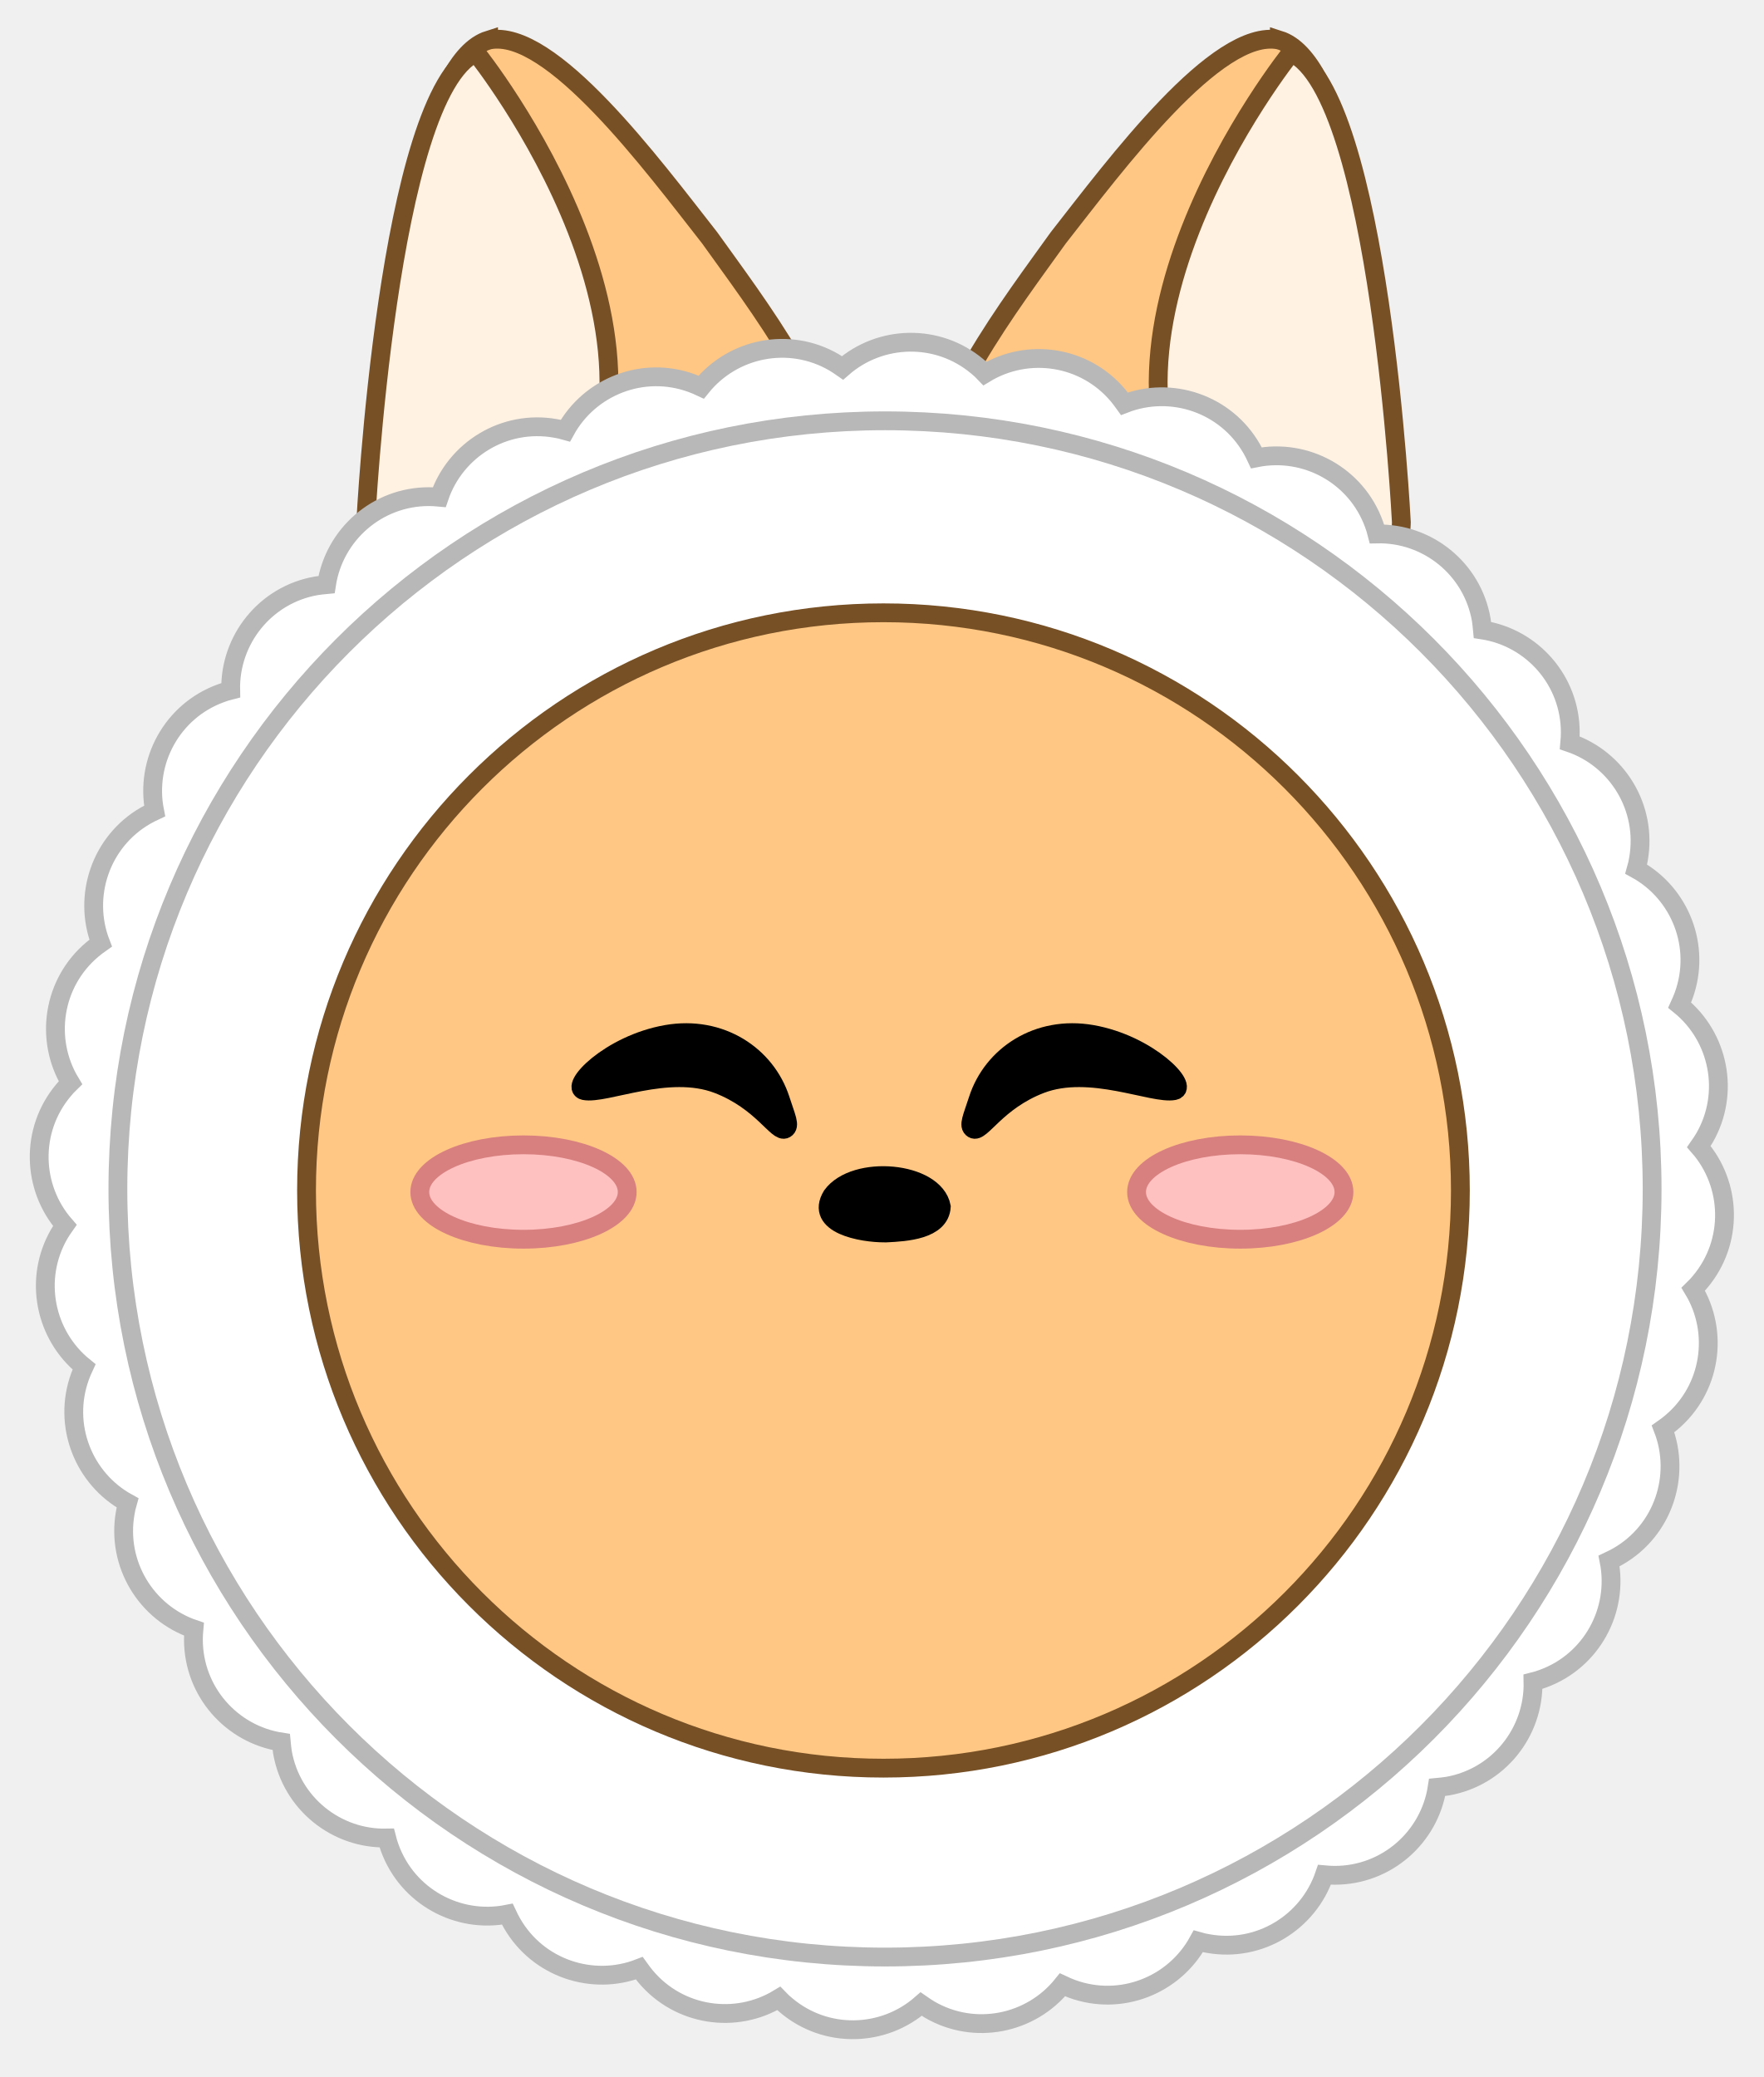
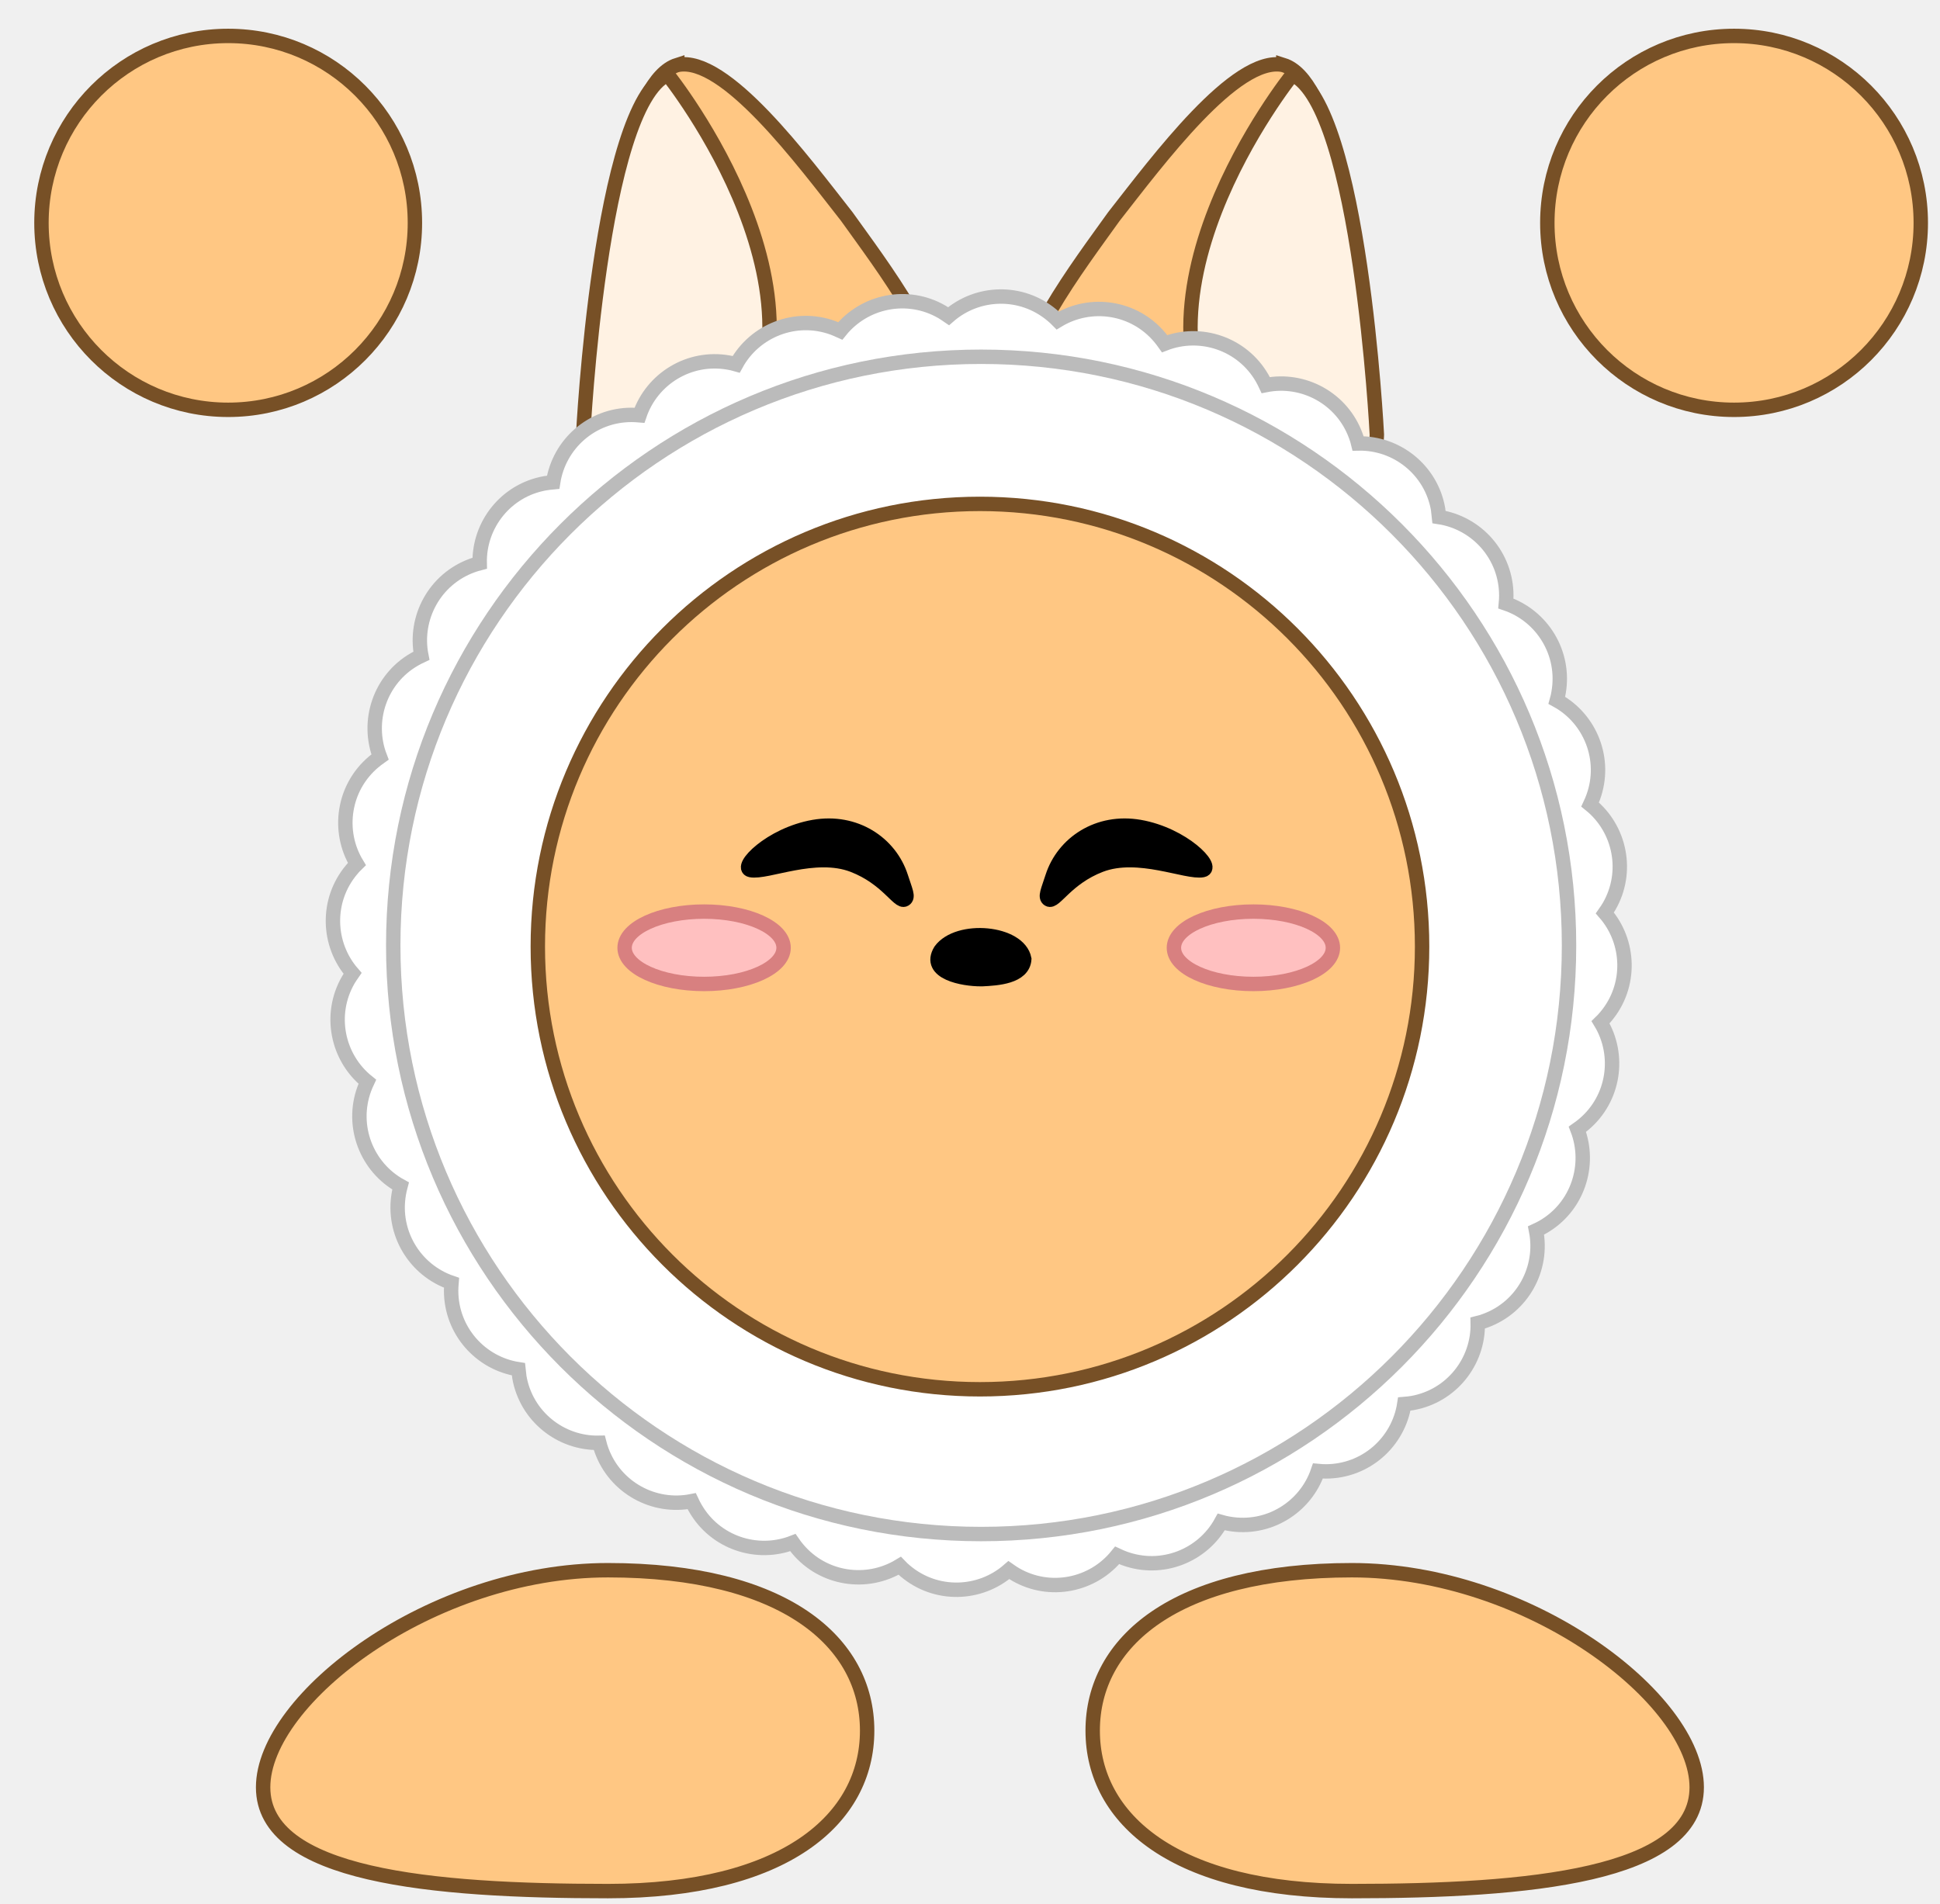
- <svg xmlns="http://www.w3.org/2000/svg" width="45" height="53" viewBox="0 0 45 53" fill="none">
-   <path d="M12.465 1.022C10.903 1.515 10.314 6.077 9.948 8.447C9.74 10.361 9.224 13.826 10.282 15.397C11.148 16.486 12.375 16.328 13.37 16.304C15.179 16.109 20.961 15.139 21.34 12.557C21.538 10.627 19.236 7.653 18.107 6.069C16.651 4.213 14.058 0.706 12.48 1.02L12.465 1.025V1.022Z" fill="#FFC783" stroke="#775026" stroke-width="0.48" stroke-miterlimit="10" stroke-linecap="round" />
-   <path d="M32.643 1.022C34.204 1.515 34.794 6.077 35.16 8.447C35.368 10.361 35.884 13.826 34.826 15.397C33.959 16.486 32.733 16.328 31.737 16.304C29.929 16.109 24.147 15.139 23.768 12.557C23.57 10.627 25.871 7.653 27.001 6.069C28.457 4.213 31.05 0.706 32.627 1.02L32.643 1.025V1.022Z" fill="#FFC783" stroke="#775026" stroke-width="0.48" stroke-miterlimit="10" stroke-linecap="round" />
-   <path d="M12.144 1.344C12.144 1.344 18.407 9.132 13.916 14.113C9.424 19.093 9.332 13.327 9.332 13.327C9.332 13.327 9.888 2.391 12.141 1.344H12.144Z" fill="#FFF2E3" stroke="#775026" stroke-width="0.48" stroke-miterlimit="10" stroke-linecap="round" />
-   <path d="M32.943 1.344C32.943 1.344 26.68 9.132 31.172 14.113C35.663 19.093 35.755 13.327 35.755 13.327C35.755 13.327 35.2 2.391 32.946 1.344H32.943Z" fill="#FFF2E3" stroke="#775026" stroke-width="0.48" stroke-miterlimit="10" stroke-linecap="round" />
-   <path d="M43.382 32.704C44.233 31.689 44.191 30.225 43.345 29.258C43.395 29.186 43.445 29.113 43.49 29.036C44.151 27.889 43.856 26.455 42.856 25.648C42.892 25.569 42.927 25.487 42.958 25.403C43.411 24.158 42.871 22.795 41.747 22.178C41.771 22.094 41.792 22.007 41.805 21.92C42.034 20.615 41.268 19.368 40.052 18.954C40.06 18.867 40.065 18.78 40.065 18.69C40.065 17.364 39.093 16.27 37.824 16.075C37.816 15.988 37.806 15.901 37.793 15.811C37.564 14.506 36.416 13.596 35.134 13.625C35.113 13.541 35.086 13.457 35.055 13.372C34.602 12.128 33.314 11.432 32.056 11.682C32.019 11.603 31.98 11.524 31.935 11.447C31.274 10.3 29.884 9.839 28.689 10.303C28.638 10.232 28.586 10.161 28.528 10.092C27.677 9.077 26.229 8.864 25.131 9.531C25.071 9.467 25.005 9.407 24.937 9.351C23.923 8.5 22.462 8.542 21.496 9.388C21.424 9.338 21.351 9.288 21.274 9.243C20.129 8.581 18.697 8.877 17.891 9.879C17.812 9.842 17.731 9.807 17.646 9.776C16.404 9.322 15.043 9.863 14.426 10.989C14.342 10.965 14.255 10.944 14.168 10.931C12.865 10.701 11.62 11.469 11.207 12.687C11.12 12.679 11.033 12.673 10.943 12.673C9.619 12.673 8.526 13.646 8.331 14.917C8.245 14.925 8.158 14.936 8.068 14.949C6.765 15.178 5.857 16.328 5.886 17.612C5.801 17.633 5.717 17.659 5.633 17.691C4.39 18.144 3.695 19.434 3.945 20.694C3.866 20.731 3.787 20.77 3.711 20.815C2.566 21.477 2.105 22.869 2.568 24.066C2.497 24.116 2.426 24.169 2.358 24.227C1.344 25.078 1.131 26.529 1.797 27.628C1.734 27.689 1.673 27.755 1.618 27.823C0.767 28.838 0.809 30.302 1.655 31.269C1.605 31.34 1.555 31.414 1.51 31.491C0.849 32.638 1.144 34.072 2.144 34.879C2.107 34.958 2.073 35.04 2.042 35.124C1.589 36.368 2.129 37.731 3.253 38.349C3.229 38.433 3.208 38.52 3.195 38.607C2.966 39.912 3.732 41.159 4.948 41.573C4.94 41.66 4.935 41.747 4.935 41.837C4.935 43.163 5.907 44.257 7.176 44.452C7.184 44.539 7.194 44.626 7.207 44.716C7.436 46.021 8.584 46.931 9.866 46.902C9.887 46.986 9.914 47.07 9.945 47.155C10.398 48.399 11.686 49.095 12.944 48.845C12.981 48.924 13.021 49.003 13.065 49.079C13.726 50.226 15.116 50.688 16.311 50.224C16.362 50.295 16.414 50.366 16.472 50.435C17.323 51.45 18.771 51.663 19.869 50.996C19.929 51.059 19.995 51.12 20.063 51.175C21.077 52.027 22.538 51.985 23.504 51.139C23.576 51.189 23.649 51.239 23.726 51.284C24.871 51.945 26.303 51.65 27.109 50.648C27.188 50.685 27.269 50.719 27.354 50.751C28.596 51.205 29.957 50.664 30.574 49.538C30.658 49.562 30.745 49.583 30.832 49.596C32.135 49.826 33.38 49.058 33.794 47.84C33.88 47.848 33.967 47.853 34.057 47.853C35.381 47.853 36.474 46.88 36.669 45.61C36.755 45.602 36.842 45.591 36.932 45.578C38.235 45.349 39.143 44.199 39.114 42.915C39.199 42.894 39.283 42.868 39.367 42.836C40.61 42.383 41.305 41.093 41.055 39.833C41.134 39.796 41.213 39.756 41.289 39.712C42.434 39.05 42.895 37.658 42.432 36.461C42.503 36.411 42.574 36.358 42.642 36.3C43.656 35.448 43.869 33.998 43.203 32.899C43.266 32.838 43.327 32.772 43.382 32.704Z" fill="white" stroke="#B8B8B8" stroke-width="0.48" stroke-miterlimit="10" stroke-linecap="round" />
-   <path d="M22.58 49.939C33.39 49.939 42.153 41.164 42.153 30.339C42.153 19.514 33.39 10.738 22.58 10.738C11.771 10.738 3.008 19.514 3.008 30.339C3.008 41.164 11.771 49.939 22.58 49.939Z" fill="white" stroke="#B8B8B8" stroke-width="0.48" stroke-miterlimit="10" stroke-linecap="round" />
-   <path d="M22.541 45.119C30.671 45.119 37.261 38.52 37.261 30.378C37.261 22.237 30.671 15.637 22.541 15.637C14.411 15.637 7.821 22.237 7.821 30.378C7.821 38.52 14.411 45.119 22.541 45.119Z" fill="#FFC783" stroke="#775026" stroke-width="0.48" stroke-miterlimit="10" stroke-linecap="round" />
-   <path d="M13.357 31.622C14.819 31.622 16.003 31.083 16.003 30.418C16.003 29.752 14.819 29.213 13.357 29.213C11.896 29.213 10.711 29.752 10.711 30.418C10.711 31.083 11.896 31.622 13.357 31.622Z" fill="#FFC0C0" stroke="#D88080" stroke-width="0.48" stroke-miterlimit="10" />
-   <path d="M31.645 31.622C33.106 31.622 34.291 31.083 34.291 30.418C34.291 29.752 33.106 29.213 31.645 29.213C30.184 29.213 28.999 29.752 28.999 30.418C28.999 31.083 30.184 31.622 31.645 31.622Z" fill="#FFC0C0" stroke="#D88080" stroke-width="0.48" stroke-miterlimit="10" />
-   <path d="M17.009 26.394C18.386 26.154 19.547 26.932 19.911 28.058C20.061 28.524 20.169 28.728 20.037 28.807C19.84 28.928 19.447 28.1 18.318 27.665C17.051 27.177 15.445 27.937 14.908 27.831C14.505 27.749 15.553 26.65 17.007 26.394H17.009Z" fill="black" stroke="black" stroke-width="0.48" stroke-miterlimit="10" stroke-linecap="round" />
-   <path d="M27.857 26.394C26.48 26.154 25.319 26.932 24.955 28.058C24.805 28.524 24.697 28.728 24.829 28.807C25.026 28.928 25.419 28.1 26.548 27.665C27.814 27.177 29.42 27.937 29.957 27.831C30.36 27.749 29.312 26.65 27.859 26.394H27.857Z" fill="black" stroke="black" stroke-width="0.48" stroke-miterlimit="10" stroke-linecap="round" />
-   <path d="M22.572 31.462C21.995 31.464 20.776 31.251 21.227 30.51C21.811 29.708 23.841 29.885 24.017 30.792C23.981 31.385 23.114 31.438 22.614 31.462H22.572Z" fill="black" stroke="black" stroke-width="0.48" stroke-miterlimit="10" stroke-linecap="round" />
+ <svg xmlns="http://www.w3.org/2000/svg" width="54" height="53" viewBox="0 0 54 53" fill="none">
+   <path d="M18.852 1.809C17.547 2.221 17.054 6.035 16.748 8.017C16.574 9.617 16.143 12.514 17.028 13.828C17.752 14.738 18.777 14.606 19.61 14.586C21.122 14.423 25.956 13.611 26.273 11.453C26.438 9.84 24.514 7.353 23.57 6.028C22.352 4.477 20.184 1.545 18.866 1.807L18.852 1.811V1.809Z" fill="#FFC783" stroke="#775026" stroke-width="0.401" stroke-miterlimit="10" stroke-linecap="round" />
+   <path d="M35.722 1.809C37.028 2.221 37.521 6.035 37.827 8.017C38.001 9.617 38.432 12.514 37.547 13.828C36.823 14.738 35.797 14.606 34.965 14.586C33.453 14.423 28.619 13.611 28.302 11.453C28.137 9.84 30.061 7.353 31.005 6.028C32.222 4.477 34.391 1.545 35.709 1.807L35.722 1.811V1.809Z" fill="#FFC783" stroke="#775026" stroke-width="0.401" stroke-miterlimit="10" stroke-linecap="round" />
+   <path d="M18.584 2.078C18.584 2.078 23.82 8.59 20.065 12.754C16.31 16.918 16.233 12.097 16.233 12.097C16.233 12.097 16.697 2.953 18.582 2.078H18.584Z" fill="#FFF2E3" stroke="#775026" stroke-width="0.401" stroke-miterlimit="10" stroke-linecap="round" />
+   <path d="M35.974 2.078C35.974 2.078 30.737 8.59 34.493 12.754C38.248 16.918 38.325 12.097 38.325 12.097C38.325 12.097 37.861 2.953 35.976 2.078H35.974Z" fill="#FFF2E3" stroke="#775026" stroke-width="0.401" stroke-miterlimit="10" stroke-linecap="round" />
+   <path d="M44.702 28.297C45.413 27.448 45.377 26.225 44.671 25.416C44.713 25.356 44.755 25.294 44.792 25.23C45.344 24.271 45.098 23.072 44.261 22.398C44.292 22.332 44.321 22.263 44.347 22.193C44.726 21.152 44.275 20.013 43.335 19.497C43.355 19.426 43.372 19.354 43.383 19.281C43.575 18.19 42.934 17.147 41.917 16.801C41.924 16.728 41.928 16.655 41.928 16.581C41.928 15.472 41.116 14.557 40.055 14.394C40.048 14.321 40.039 14.248 40.029 14.173C39.837 13.082 38.877 12.322 37.805 12.346C37.788 12.275 37.766 12.205 37.739 12.134C37.361 11.094 36.284 10.512 35.232 10.721C35.201 10.655 35.168 10.589 35.131 10.525C34.578 9.566 33.416 9.18 32.417 9.568C32.375 9.509 32.331 9.449 32.282 9.392C31.571 8.543 30.361 8.365 29.443 8.922C29.392 8.87 29.337 8.819 29.28 8.773C28.432 8.061 27.211 8.096 26.403 8.803C26.343 8.762 26.282 8.72 26.218 8.682C25.26 8.129 24.063 8.376 23.389 9.213C23.323 9.183 23.255 9.154 23.185 9.127C22.146 8.748 21.008 9.2 20.492 10.142C20.422 10.122 20.349 10.104 20.277 10.093C19.187 9.901 18.146 10.543 17.8 11.561C17.728 11.555 17.655 11.55 17.58 11.55C16.473 11.55 15.56 12.364 15.397 13.426C15.324 13.433 15.251 13.441 15.177 13.453C14.087 13.644 13.328 14.605 13.352 15.679C13.281 15.697 13.211 15.719 13.14 15.745C12.101 16.124 11.52 17.202 11.729 18.256C11.663 18.287 11.597 18.32 11.534 18.357C10.576 18.91 10.191 20.074 10.578 21.075C10.519 21.117 10.459 21.161 10.402 21.21C9.555 21.922 9.376 23.134 9.933 24.053C9.88 24.104 9.83 24.159 9.784 24.216C9.073 25.065 9.108 26.288 9.814 27.098C9.773 27.157 9.731 27.219 9.693 27.283C9.141 28.242 9.387 29.441 10.224 30.115C10.193 30.181 10.164 30.25 10.138 30.32C9.759 31.361 10.211 32.501 11.15 33.016C11.131 33.087 11.113 33.16 11.102 33.232C10.911 34.324 11.551 35.366 12.568 35.712C12.562 35.785 12.557 35.858 12.557 35.933C12.557 37.041 13.369 37.956 14.43 38.119C14.437 38.192 14.446 38.265 14.457 38.34C14.648 39.431 15.608 40.191 16.68 40.167C16.698 40.238 16.72 40.308 16.746 40.379C17.125 41.419 18.201 42.001 19.253 41.792C19.284 41.858 19.317 41.924 19.355 41.988C19.907 42.947 21.069 43.333 22.069 42.945C22.11 43.004 22.154 43.064 22.203 43.121C22.914 43.97 24.125 44.148 25.043 43.591C25.093 43.644 25.148 43.694 25.205 43.741C26.053 44.453 27.274 44.417 28.082 43.71C28.142 43.752 28.203 43.794 28.267 43.831C29.225 44.384 30.422 44.137 31.096 43.3C31.162 43.331 31.23 43.359 31.301 43.386C32.34 43.765 33.478 43.313 33.993 42.372C34.063 42.392 34.136 42.409 34.208 42.42C35.298 42.612 36.339 41.971 36.685 40.952C36.757 40.959 36.83 40.963 36.905 40.963C38.012 40.963 38.926 40.15 39.089 39.087C39.161 39.081 39.234 39.072 39.309 39.061C40.398 38.869 41.158 37.908 41.133 36.834C41.204 36.817 41.274 36.795 41.345 36.768C42.384 36.389 42.965 35.311 42.756 34.257C42.822 34.227 42.888 34.193 42.952 34.156C43.909 33.603 44.294 32.439 43.907 31.438C43.967 31.396 44.026 31.352 44.083 31.303C44.931 30.591 45.109 29.379 44.552 28.46C44.605 28.409 44.655 28.354 44.702 28.297Z" fill="white" stroke="#BBBBBB" stroke-width="0.401" stroke-miterlimit="10" stroke-linecap="round" />
+   <path d="M27.31 42.707C36.347 42.707 43.674 35.37 43.674 26.32C43.674 17.269 36.347 9.932 27.31 9.932C18.272 9.932 10.946 17.269 10.946 26.32C10.946 35.37 18.272 42.707 27.31 42.707Z" fill="white" stroke="#BBBBBB" stroke-width="0.401" stroke-miterlimit="10" stroke-linecap="round" />
+   <path d="M27.277 38.677C34.074 38.677 39.584 33.159 39.584 26.352C39.584 19.546 34.074 14.028 27.277 14.028C20.48 14.028 14.97 19.546 14.97 26.352C14.97 33.159 20.48 38.677 27.277 38.677Z" fill="#FFC783" stroke="#775026" stroke-width="0.401" stroke-miterlimit="10" stroke-linecap="round" />
+   <path d="M19.599 27.393C20.82 27.393 21.811 26.942 21.811 26.386C21.811 25.829 20.82 25.378 19.599 25.378C18.377 25.378 17.386 25.829 17.386 26.386C17.386 26.942 18.377 27.393 19.599 27.393Z" fill="#FFC0C0" stroke="#D88080" stroke-width="0.401" stroke-miterlimit="10" />
+   <path d="M34.889 27.393C36.11 27.393 37.101 26.942 37.101 26.386C37.101 25.829 36.11 25.378 34.889 25.378C33.667 25.378 32.676 25.829 32.676 26.386C32.676 26.942 33.667 27.393 34.889 27.393Z" fill="#FFC0C0" stroke="#D88080" stroke-width="0.401" stroke-miterlimit="10" />
+   <path d="M22.652 23.022C23.803 22.821 24.774 23.471 25.078 24.413C25.203 24.803 25.294 24.973 25.183 25.039C25.018 25.14 24.69 24.448 23.746 24.084C22.687 23.677 21.345 24.311 20.895 24.223C20.559 24.155 21.435 23.236 22.65 23.022H22.652Z" fill="black" stroke="black" stroke-width="0.401" stroke-miterlimit="10" stroke-linecap="round" />
+   <path d="M31.721 23.022C30.57 22.821 29.599 23.471 29.295 24.413C29.17 24.803 29.08 24.973 29.19 25.039C29.355 25.14 29.683 24.448 30.627 24.084C31.686 23.677 33.029 24.311 33.478 24.223C33.815 24.155 32.938 23.236 31.723 23.022H31.721Z" fill="black" stroke="black" stroke-width="0.401" stroke-miterlimit="10" stroke-linecap="round" />
+   <path d="M27.303 27.259C26.821 27.261 25.802 27.082 26.178 26.463C26.667 25.793 28.364 25.941 28.511 26.699C28.48 27.195 27.756 27.239 27.338 27.259H27.303Z" fill="black" stroke="black" stroke-width="0.401" stroke-miterlimit="10" stroke-linecap="round" />
+   <path d="M6.351 11.409C9.222 11.409 11.549 9.079 11.549 6.205C11.549 3.33 9.222 1 6.351 1C3.481 1 1.154 3.33 1.154 6.205C1.154 9.079 3.481 11.409 6.351 11.409Z" fill="#FFC783" stroke="#775026" stroke-width="0.401" stroke-miterlimit="10" stroke-linecap="round" />
+   <path d="M48.267 11.409C51.138 11.409 53.465 9.079 53.465 6.205C53.465 3.33 51.138 1 48.267 1C45.397 1 43.07 3.33 43.07 6.205C43.07 9.079 45.397 11.409 48.267 11.409Z" fill="#FFC783" stroke="#775026" stroke-width="0.401" stroke-miterlimit="10" stroke-linecap="round" />
+   <path d="M7.324 49.757C7.324 52.223 12.006 52.647 16.924 52.647C21.841 52.647 24.137 50.647 24.137 48.18C24.137 45.714 21.841 43.714 16.924 43.714C12.006 43.714 7.324 47.29 7.324 49.757Z" fill="#FFC783" stroke="#775026" stroke-width="0.401" stroke-miterlimit="10" stroke-linecap="round" />
+   <path d="M47.228 49.757C47.228 52.223 42.546 52.647 37.629 52.647C32.711 52.647 30.415 50.647 30.415 48.18C30.415 45.714 32.711 43.714 37.629 43.714C42.546 43.714 47.228 47.29 47.228 49.757Z" fill="#FFC783" stroke="#775026" stroke-width="0.401" stroke-miterlimit="10" stroke-linecap="round" />
</svg>
